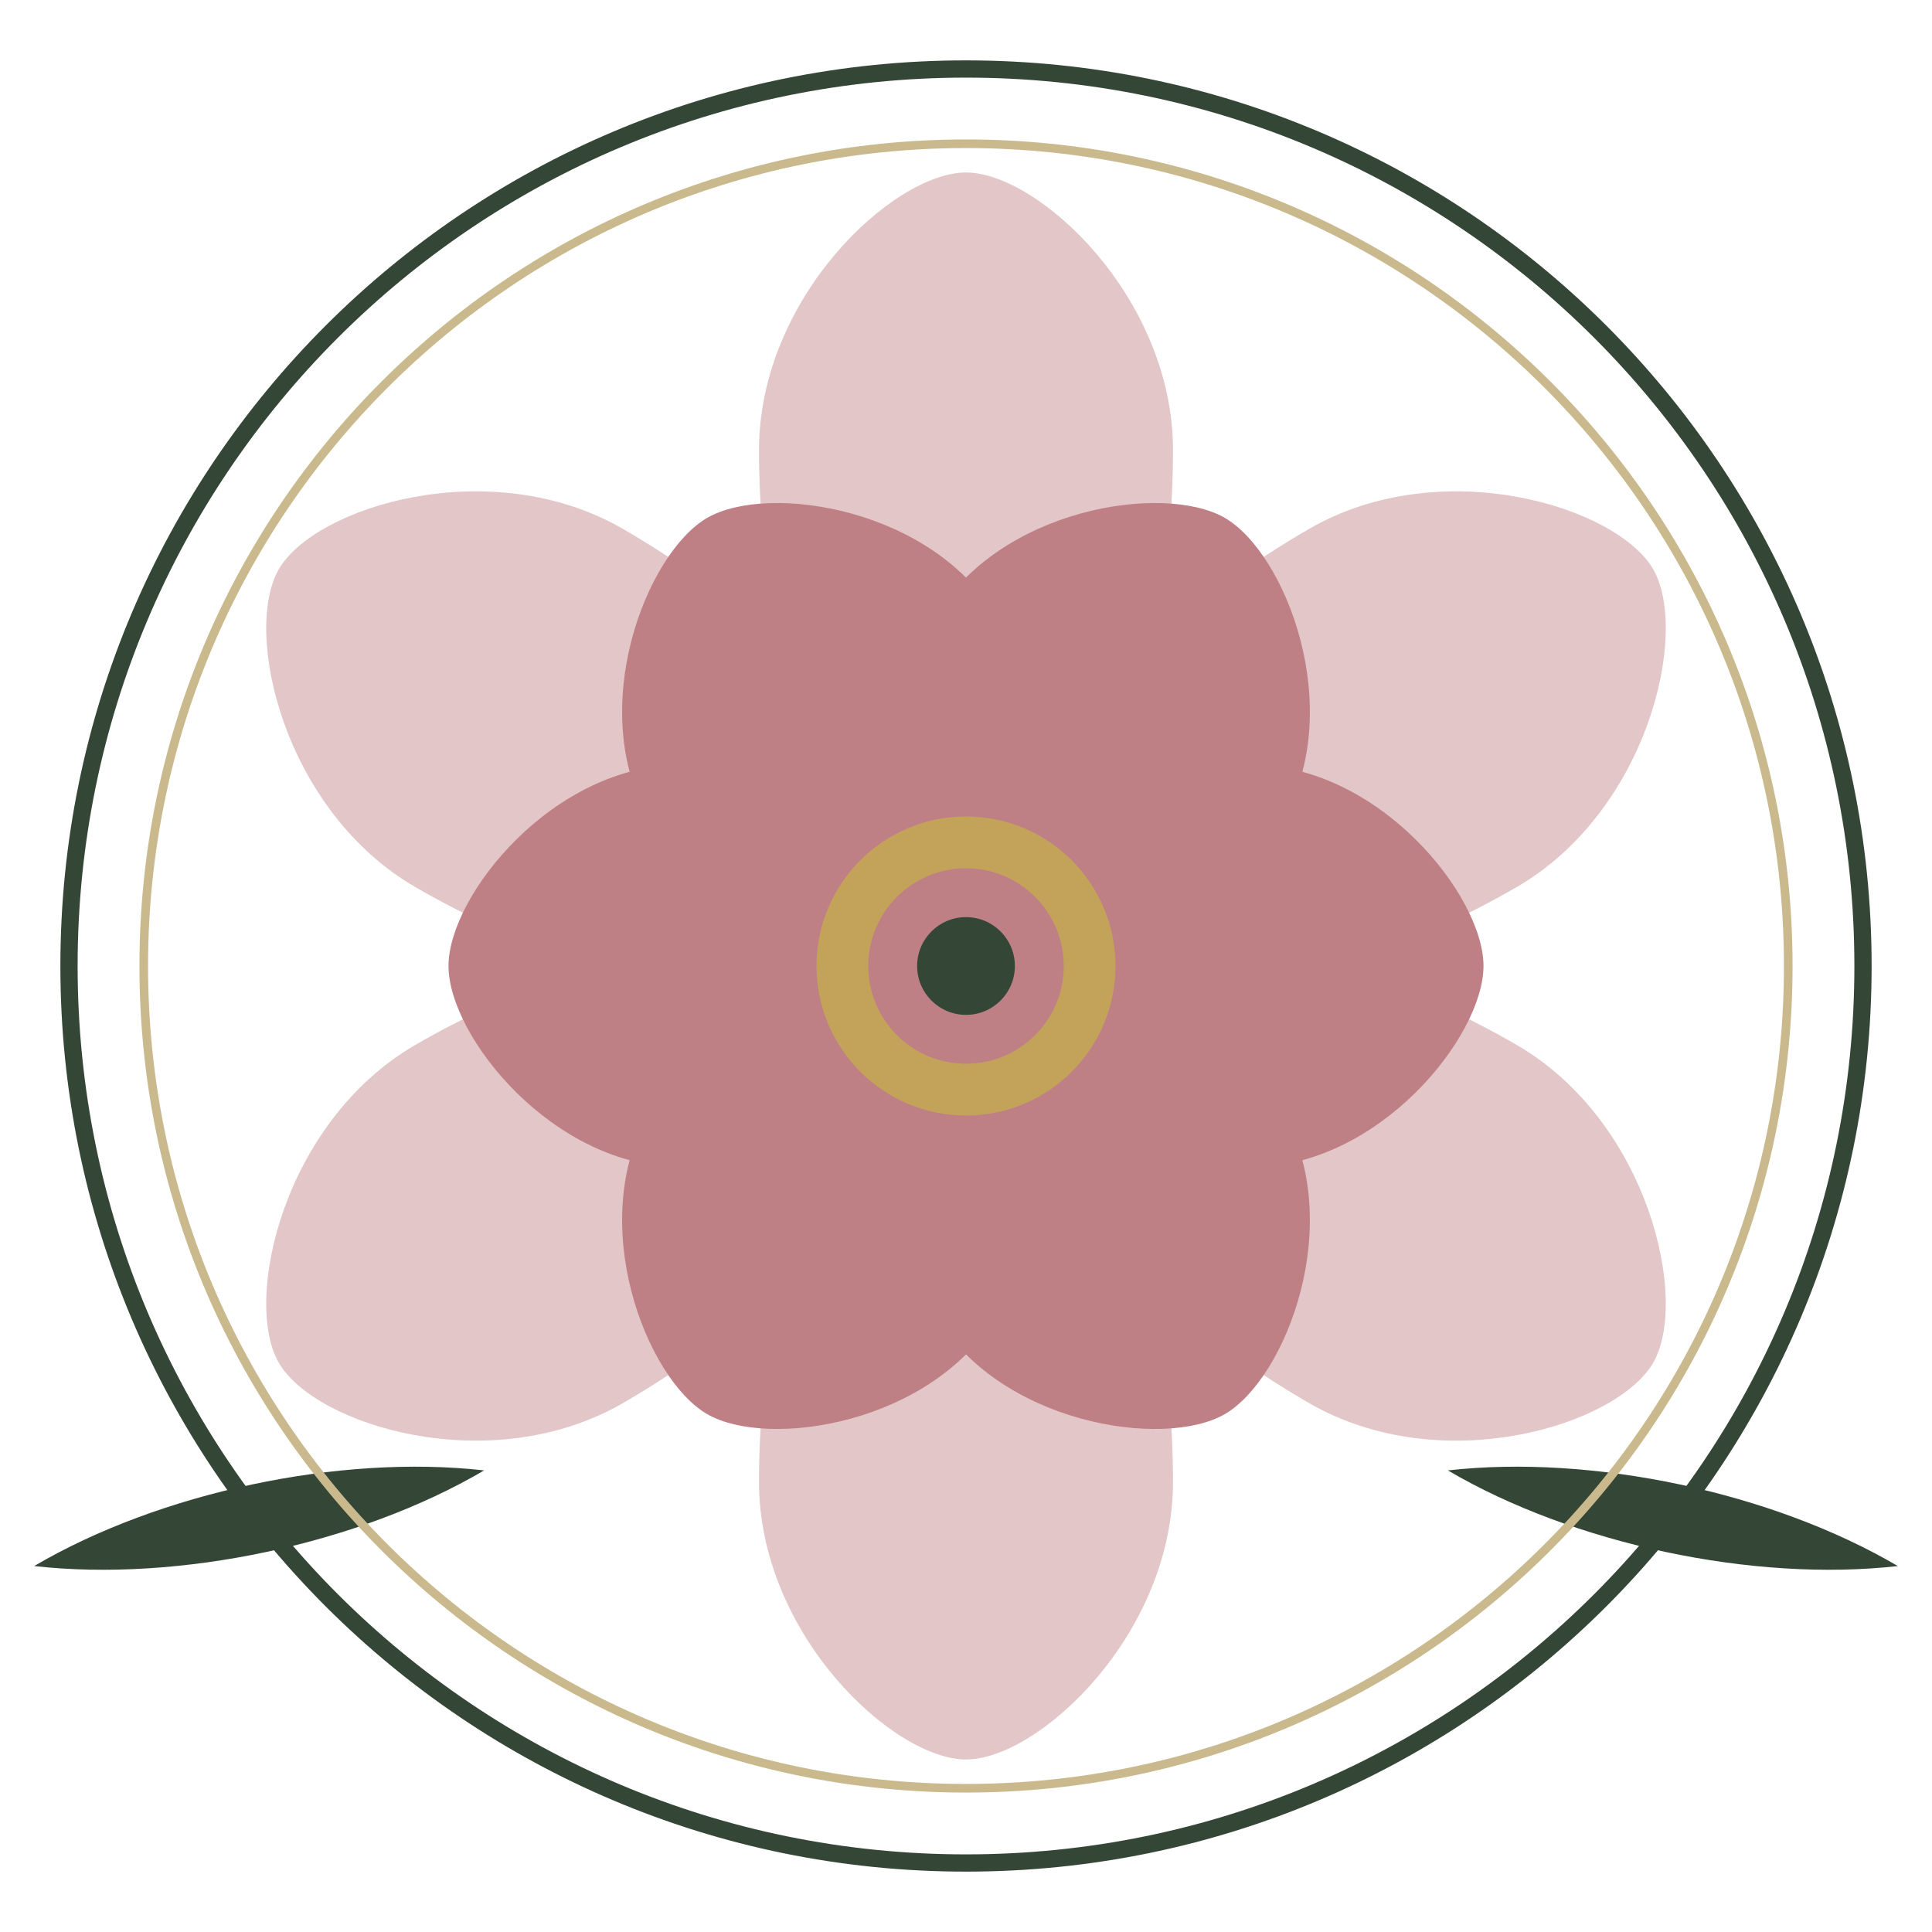
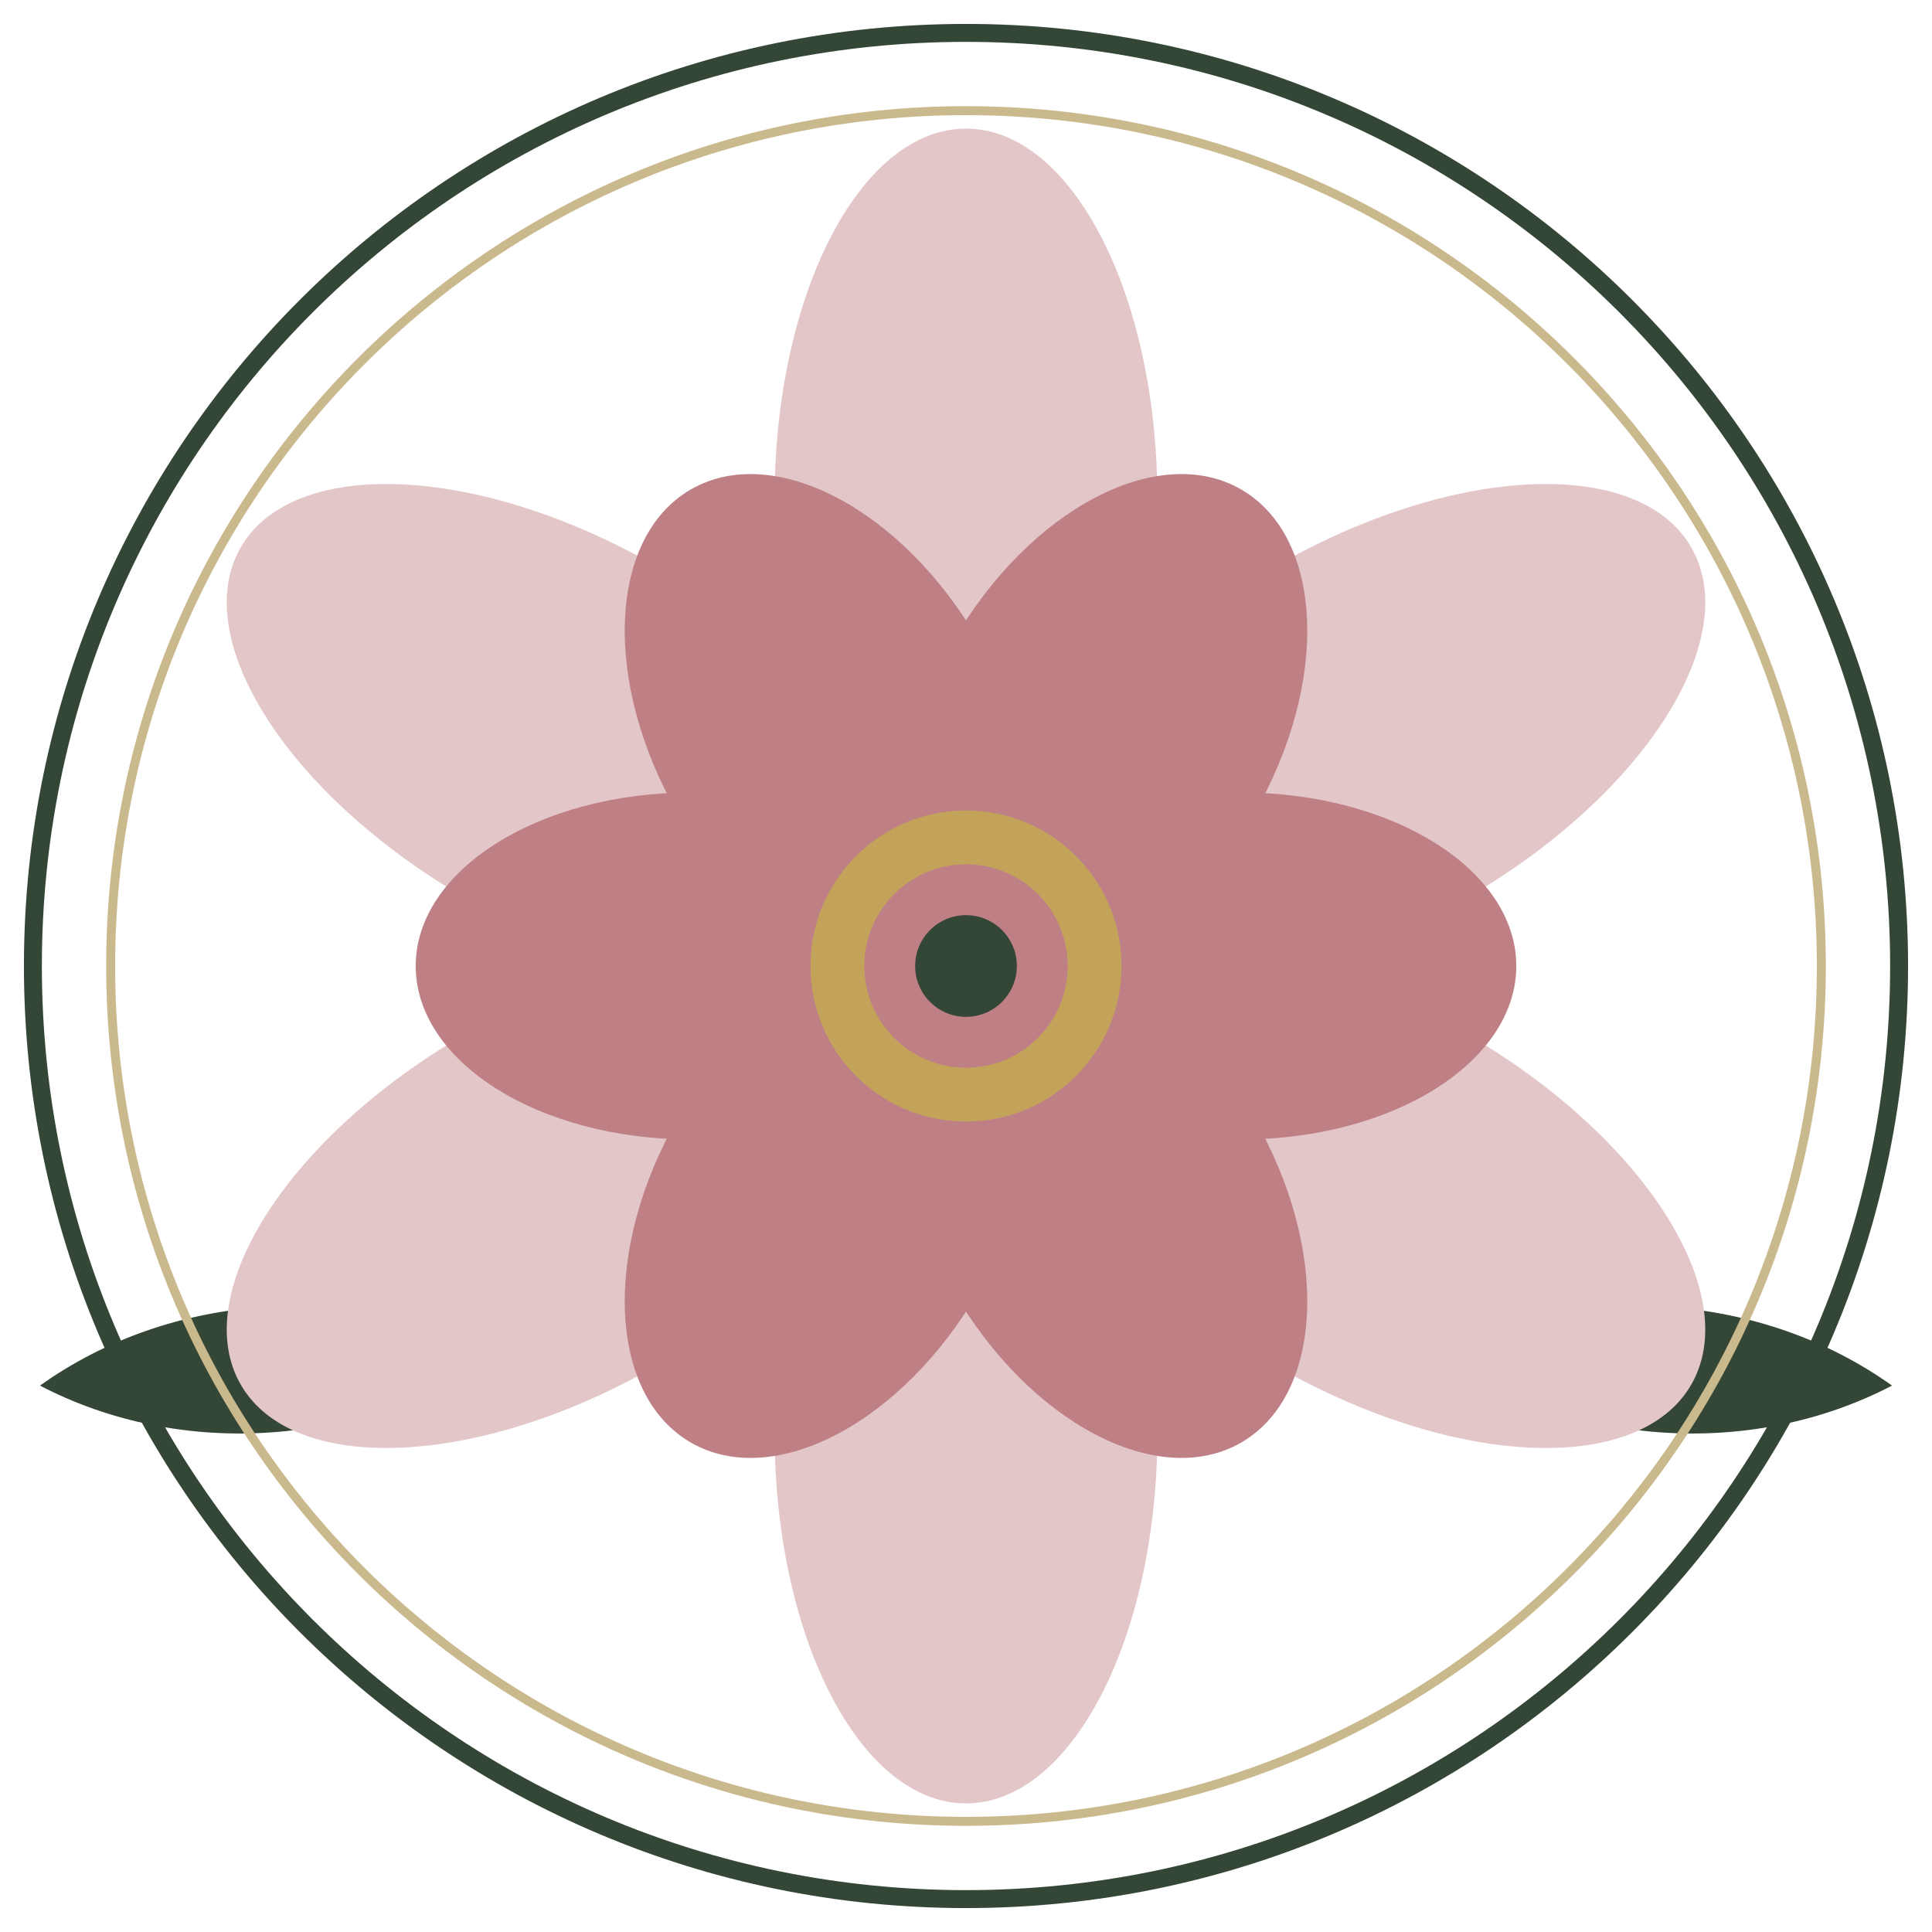
- <svg xmlns="http://www.w3.org/2000/svg" viewBox="0 0 336 336" role="img" aria-labelledby="logo-title">
-   <g transform="translate(168,168)">
-     <g transform="translate(-122.93,96.04) rotate(-12)">
-       <path d="M -40,0 C -16,-8 16,-8 40,0 C 16,8 -16,8 -40,0 Z" fill="#344636" />
+ <svg xmlns="http://www.w3.org/2000/svg" viewBox="42 19 323 323" role="img" aria-labelledby="logo-title">
+   <g transform="translate(203.5,180.5)">
+     <g transform="translate(-116.91,67.5) rotate(-4)">
+       <path d="M -38,0 C -15.2,-14 15.2,-14 38,0 C 15.2,14 -15.2,14 -38,0 Z" fill="#344636" />
    </g>
-     <g transform="translate(122.93,96.04) rotate(12)">
-       <path d="M -40,0 C -16,-8 16,-8 40,0 C 16,8 -16,8 -40,0 Z" fill="#344636" />
+     <g transform="translate(116.91,67.5) rotate(4)">
+       <path d="M -38,0 C -15.2,-14 15.2,-14 38,0 C 15.2,14 -15.2,14 -38,0 Z" fill="#344636" />
    </g>
    <circle r="156" fill="none" stroke="#344636" stroke-width="3" />
-     <circle r="143" fill="none" stroke="#C9B98D" stroke-width="1.5" />
+     <circle r="143" fill="none" stroke="#c9b98d" stroke-width="1.5" />
    <g id="flower">
-       <path d="M 0,0 C -19.8,0 -36,-49.34 -36,-89.7 C -36,-116.27 -12.6,-138 0,-138 C 12.6,-138 36,-116.27 36,-89.7 C 36,-49.34 19.8,0 0,0 Z" fill="#E3C6C8" transform="rotate(0)" />
-       <path d="M 0,0 C -19.8,0 -36,-49.34 -36,-89.7 C -36,-116.27 -12.6,-138 0,-138 C 12.6,-138 36,-116.27 36,-89.7 C 36,-49.34 19.8,0 0,0 Z" fill="#E3C6C8" transform="rotate(60)" />
-       <path d="M 0,0 C -19.8,0 -36,-49.34 -36,-89.7 C -36,-116.27 -12.6,-138 0,-138 C 12.6,-138 36,-116.27 36,-89.7 C 36,-49.34 19.8,0 0,0 Z" fill="#E3C6C8" transform="rotate(120)" />
-       <path d="M 0,0 C -19.8,0 -36,-49.34 -36,-89.7 C -36,-116.27 -12.6,-138 0,-138 C 12.6,-138 36,-116.27 36,-89.7 C 36,-49.34 19.8,0 0,0 Z" fill="#E3C6C8" transform="rotate(180)" />
-       <path d="M 0,0 C -19.8,0 -36,-49.34 -36,-89.7 C -36,-116.27 -12.6,-138 0,-138 C 12.6,-138 36,-116.27 36,-89.7 C 36,-49.34 19.8,0 0,0 Z" fill="#E3C6C8" transform="rotate(240)" />
-       <path d="M 0,0 C -19.8,0 -36,-49.34 -36,-89.7 C -36,-116.27 -12.6,-138 0,-138 C 12.6,-138 36,-116.27 36,-89.7 C 36,-49.34 19.8,0 0,0 Z" fill="#E3C6C8" transform="rotate(300)" />
-       <path d="M 0,0 C -19.25,0 -35,-27.23 -35,-49.5 C -35,-71.78 -12.25,-90 0,-90 C 12.25,-90 35,-71.78 35,-49.5 C 35,-27.23 19.25,0 0,0 Z" fill="#BE8085" transform="rotate(30)" />
-       <path d="M 0,0 C -19.25,0 -35,-27.23 -35,-49.5 C -35,-71.78 -12.25,-90 0,-90 C 12.25,-90 35,-71.78 35,-49.5 C 35,-27.23 19.25,0 0,0 Z" fill="#BE8085" transform="rotate(90)" />
-       <path d="M 0,0 C -19.25,0 -35,-27.23 -35,-49.5 C -35,-71.78 -12.25,-90 0,-90 C 12.25,-90 35,-71.78 35,-49.5 C 35,-27.23 19.25,0 0,0 Z" fill="#BE8085" transform="rotate(150)" />
-       <path d="M 0,0 C -19.25,0 -35,-27.23 -35,-49.5 C -35,-71.78 -12.25,-90 0,-90 C 12.25,-90 35,-71.78 35,-49.5 C 35,-27.23 19.25,0 0,0 Z" fill="#BE8085" transform="rotate(210)" />
-       <path d="M 0,0 C -19.25,0 -35,-27.23 -35,-49.5 C -35,-71.78 -12.25,-90 0,-90 C 12.25,-90 35,-71.78 35,-49.5 C 35,-27.23 19.25,0 0,0 Z" fill="#BE8085" transform="rotate(270)" />
-       <path d="M 0,0 C -19.25,0 -35,-27.23 -35,-49.5 C -35,-71.78 -12.25,-90 0,-90 C 12.25,-90 35,-71.78 35,-49.5 C 35,-27.23 19.25,0 0,0 Z" fill="#BE8085" transform="rotate(330)" />
-       <circle r="21.5" fill="none" stroke="#C3A35A" stroke-width="9" />
+       <g>
+         <ellipse cx="0" cy="-78" rx="32" ry="62" fill="#e3c6c8" />
+       </g>
+       <g transform="rotate(60)">
+         <ellipse cx="0" cy="-78" rx="32" ry="62" fill="#e3c6c8" />
+       </g>
+       <g transform="rotate(120)">
+         <ellipse cx="0" cy="-78" rx="32" ry="62" fill="#e3c6c8" />
+       </g>
+       <g transform="rotate(180)">
+         <ellipse cx="0" cy="-78" rx="32" ry="62" fill="#e3c6c8" />
+       </g>
+       <g transform="rotate(240)">
+         <ellipse cx="0" cy="-78" rx="32" ry="62" fill="#e3c6c8" />
+       </g>
+       <g transform="rotate(300)">
+         <ellipse cx="0" cy="-78" rx="32" ry="62" fill="#e3c6c8" />
+       </g>
+       <g transform="rotate(30)">
+         <ellipse cx="0" cy="-46" rx="29" ry="46" fill="#be8085" />
+       </g>
+       <g transform="rotate(90)">
+         <ellipse cx="0" cy="-46" rx="29" ry="46" fill="#be8085" />
+       </g>
+       <g transform="rotate(150)">
+         <ellipse cx="0" cy="-46" rx="29" ry="46" fill="#be8085" />
+       </g>
+       <g transform="rotate(210)">
+         <ellipse cx="0" cy="-46" rx="29" ry="46" fill="#be8085" />
+       </g>
+       <g transform="rotate(270)">
+         <ellipse cx="0" cy="-46" rx="29" ry="46" fill="#be8085" />
+       </g>
+       <g transform="rotate(330)">
+         <ellipse cx="0" cy="-46" rx="29" ry="46" fill="#be8085" />
+       </g>
+       <circle r="21.5" fill="none" stroke="#c3a35a" stroke-width="9" />
      <circle r="8.5" fill="#344636" />
    </g>
  </g>
</svg>
